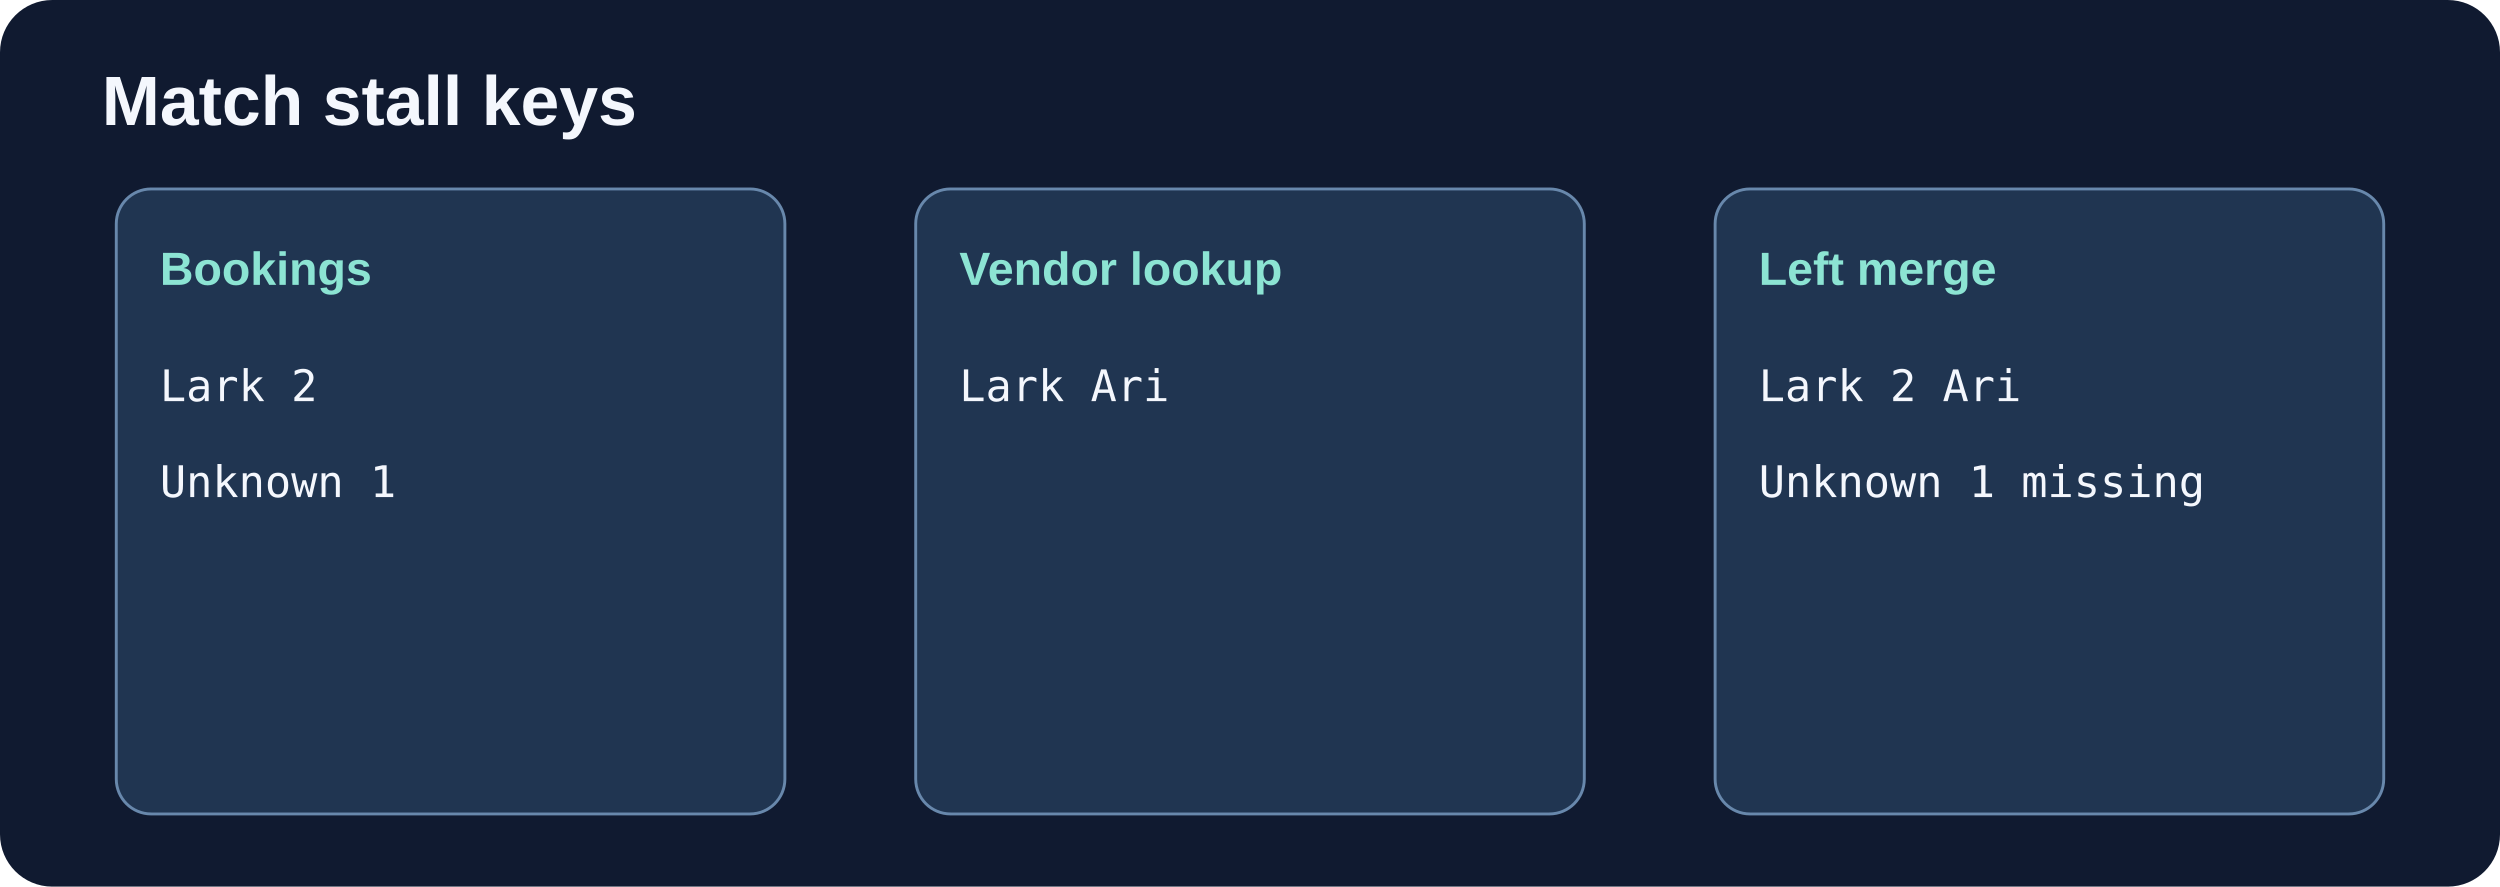
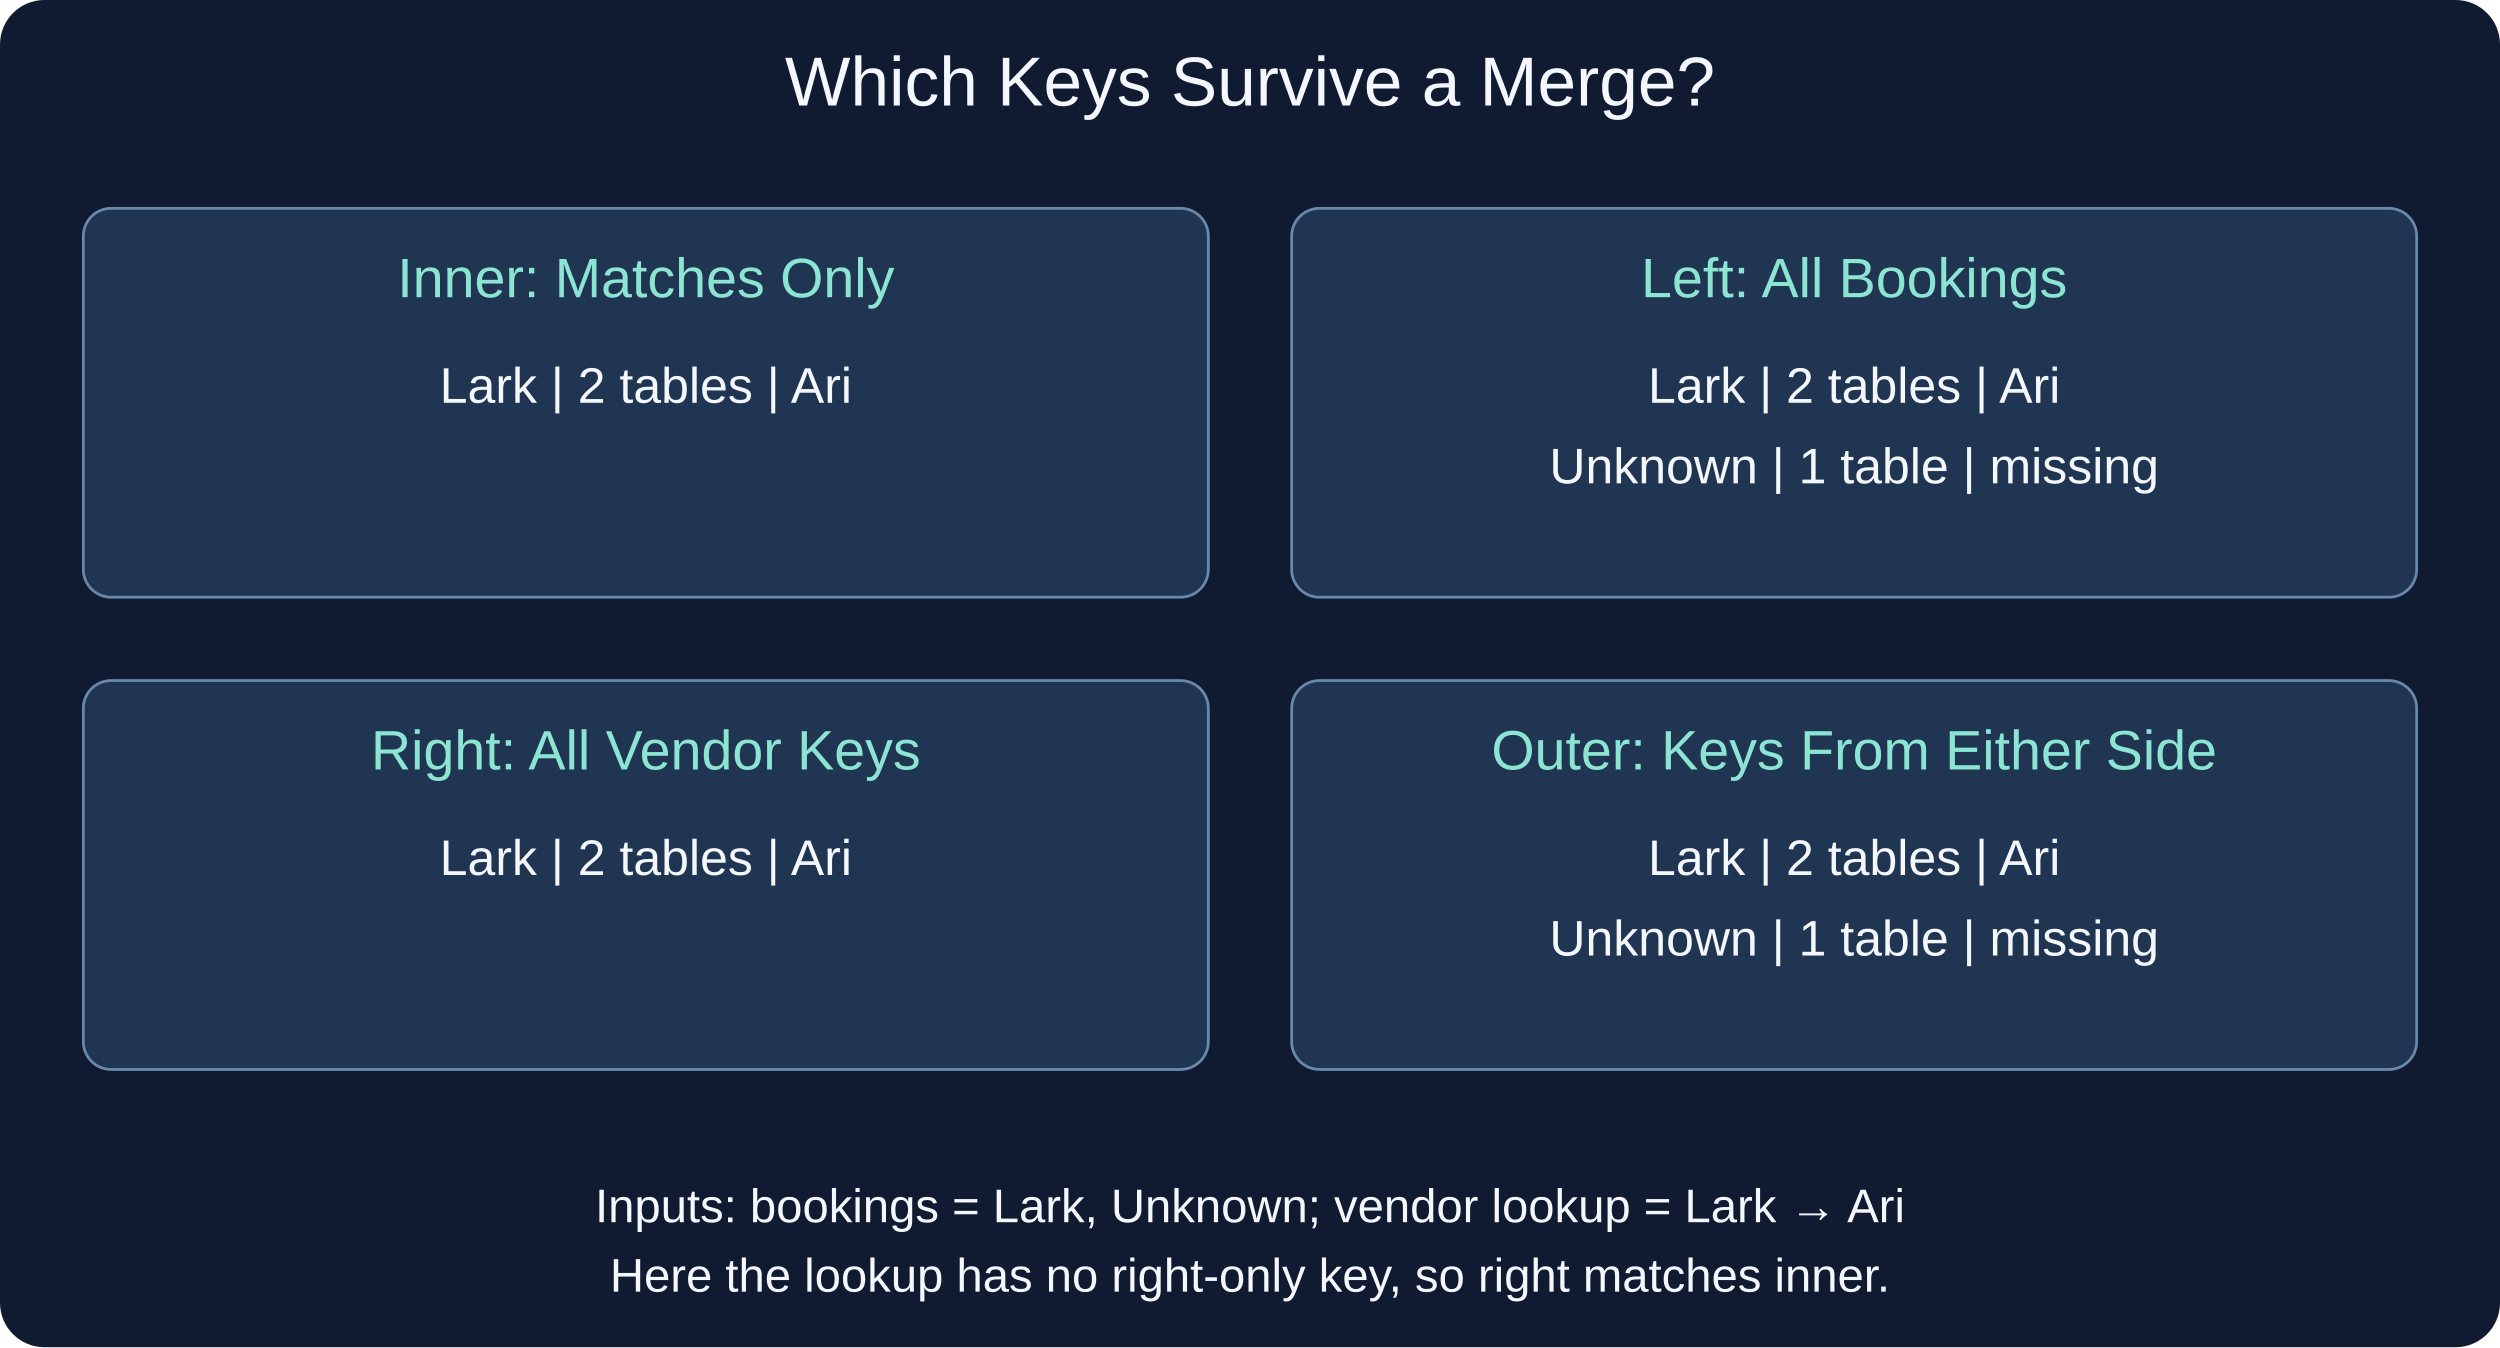
- <svg xmlns="http://www.w3.org/2000/svg" viewBox="0 0 860 305" role="img" aria-label="Match stall keys">
-   <rect width="860" height="305" rx="18" fill="#101a30" />
-   <text x="35" y="43" fill="#f4f7fd" font-family="Arial,sans-serif" font-size="24" font-weight="bold">Match stall keys</text>
-   <rect x="40" y="65" width="230" height="215" rx="12" fill="#203551" stroke="#6888ac" />
-   <text x="55" y="98" fill="#8ce4d3" font-family="Arial,sans-serif" font-size="16" font-weight="bold">Bookings</text>
-   <text x="55" y="138" fill="#f4f7fd" font-family="monospace" font-size="15">Lark 2</text>
-   <text x="55" y="171" fill="#f4f7fd" font-family="monospace" font-size="15">Unknown 1</text>
-   <rect x="315" y="65" width="230" height="215" rx="12" fill="#203551" stroke="#6888ac" />
-   <text x="330" y="98" fill="#8ce4d3" font-family="Arial,sans-serif" font-size="16" font-weight="bold">Vendor lookup</text>
-   <text x="330" y="138" fill="#f4f7fd" font-family="monospace" font-size="15">Lark Ari</text>
-   <rect x="590" y="65" width="230" height="215" rx="12" fill="#203551" stroke="#6888ac" />
-   <text x="605" y="98" fill="#8ce4d3" font-family="Arial,sans-serif" font-size="16" font-weight="bold">Left merge</text>
-   <text x="605" y="138" fill="#f4f7fd" font-family="monospace" font-size="15">Lark 2 Ari</text>
-   <text x="605" y="171" fill="#f4f7fd" font-family="monospace" font-size="15">Unknown 1 missing</text>
+ <svg xmlns="http://www.w3.org/2000/svg" viewBox="0 0 900 485" role="img" aria-labelledby="title desc">
+   <rect width="900" height="485" rx="16" fill="#101a30" />
+   <defs>
+     <marker id="arrow" viewBox="0 0 10 10" refX="10" refY="5" markerWidth="7" markerHeight="7" orient="auto">
+       <path d="M 0 0 L 10 5 L 0 10 z" fill="#8ce4d3" />
+     </marker>
+   </defs>
+   <text x="450" y="38" text-anchor="middle" fill="#f4f7fd" font-family="Arial, sans-serif" font-size="25">Which Keys Survive a Merge?</text>
+   <rect x="30" y="75" width="405" height="140" rx="10" fill="#203551" stroke="#6888ac" />
+   <text x="232.5" y="107" text-anchor="middle" fill="#8ce4d3" font-family="Arial, sans-serif" font-size="20">Inner: Matches Only</text>
+   <text x="232.5" y="145" text-anchor="middle" fill="#f4f7fd" font-family="Arial, sans-serif" font-size="18">Lark | 2 tables | Ari</text>
+   <rect x="465" y="75" width="405" height="140" rx="10" fill="#203551" stroke="#6888ac" />
+   <text x="667.5" y="107" text-anchor="middle" fill="#8ce4d3" font-family="Arial, sans-serif" font-size="20">Left: All Bookings</text>
+   <text x="667.5" y="145" text-anchor="middle" fill="#f4f7fd" font-family="Arial, sans-serif" font-size="18">Lark | 2 tables | Ari</text>
+   <text x="667.5" y="174" text-anchor="middle" fill="#f4f7fd" font-family="Arial, sans-serif" font-size="18">Unknown | 1 table | missing</text>
+   <rect x="30" y="245" width="405" height="140" rx="10" fill="#203551" stroke="#6888ac" />
+   <text x="232.5" y="277" text-anchor="middle" fill="#8ce4d3" font-family="Arial, sans-serif" font-size="20">Right: All Vendor Keys</text>
+   <text x="232.5" y="315" text-anchor="middle" fill="#f4f7fd" font-family="Arial, sans-serif" font-size="18">Lark | 2 tables | Ari</text>
+   <rect x="465" y="245" width="405" height="140" rx="10" fill="#203551" stroke="#6888ac" />
+   <text x="667.5" y="277" text-anchor="middle" fill="#8ce4d3" font-family="Arial, sans-serif" font-size="20">Outer: Keys From Either Side</text>
+   <text x="667.5" y="315" text-anchor="middle" fill="#f4f7fd" font-family="Arial, sans-serif" font-size="18">Lark | 2 tables | Ari</text>
+   <text x="667.5" y="344" text-anchor="middle" fill="#f4f7fd" font-family="Arial, sans-serif" font-size="18">Unknown | 1 table | missing</text>
+   <text x="450" y="440" text-anchor="middle" fill="#f4f7fd" font-family="Arial, sans-serif" font-size="17">Inputs: bookings = Lark, Unknown; vendor lookup = Lark → Ari</text>
+   <text x="450" y="465" text-anchor="middle" fill="#f4f7fd" font-family="Arial, sans-serif" font-size="17">Here the lookup has no right-only key, so right matches inner.</text>
</svg>
